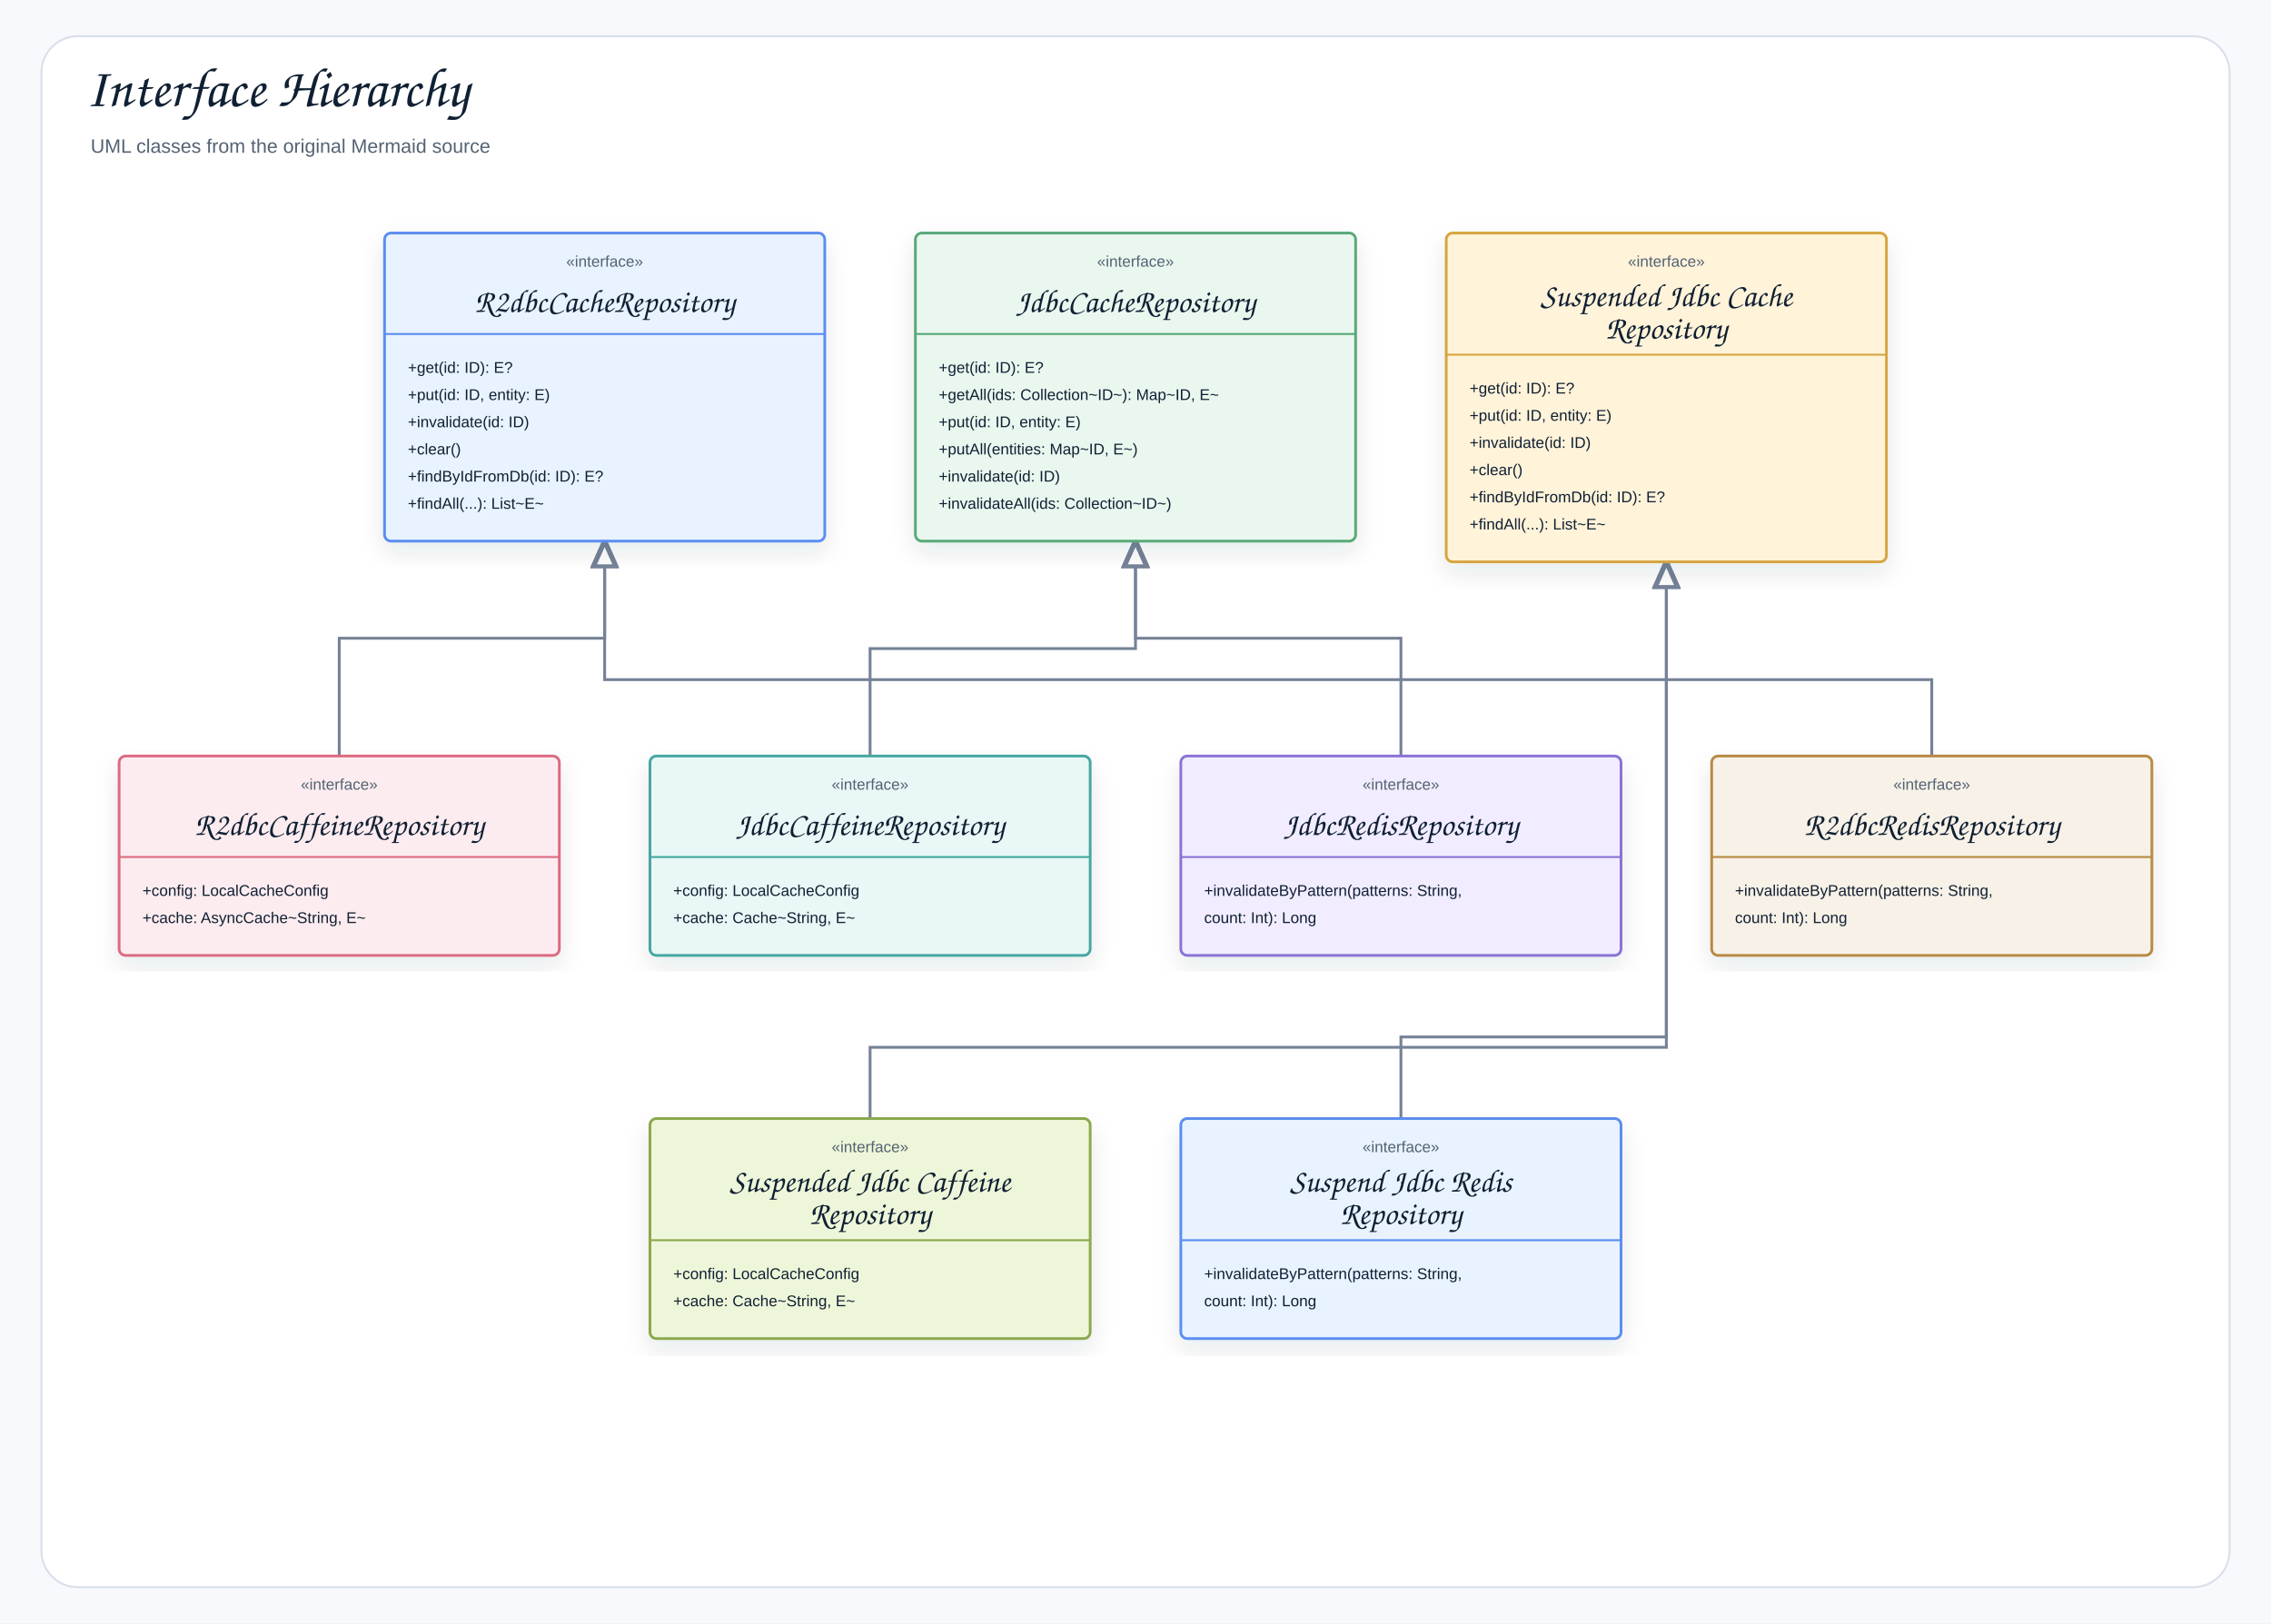
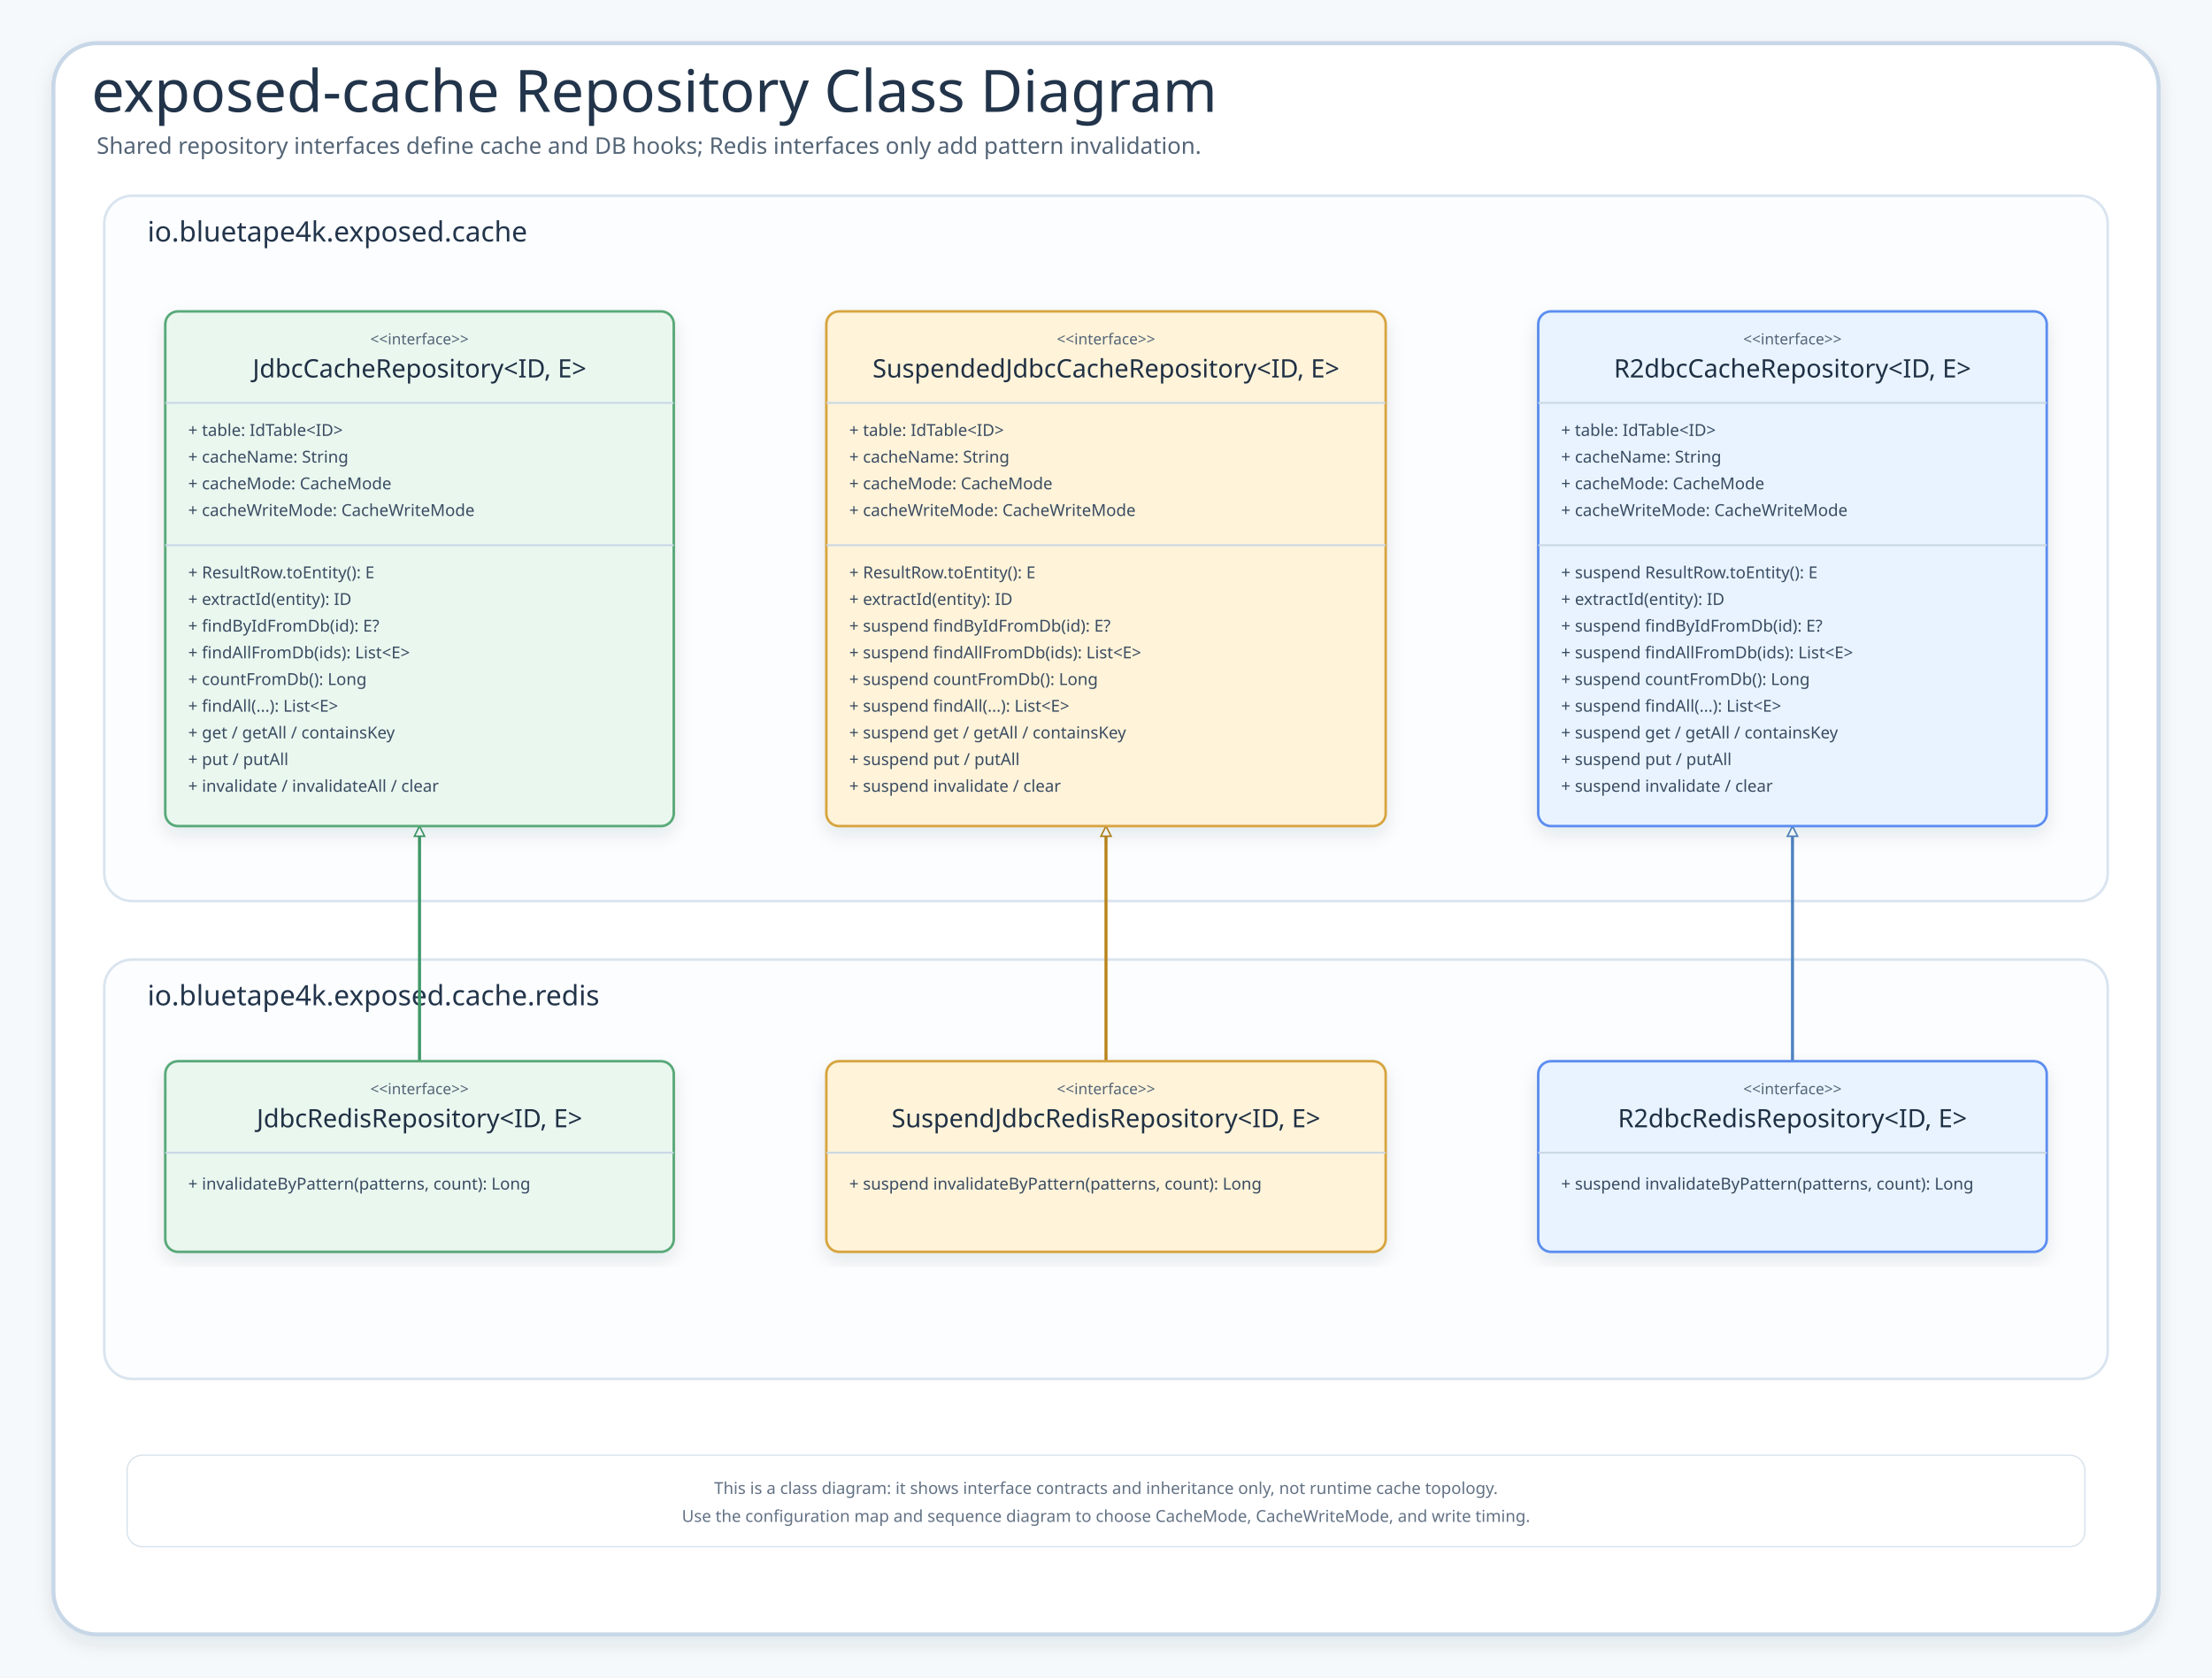
- <svg xmlns="http://www.w3.org/2000/svg" width="1754" height="1254" viewBox="0 0 1754 1254" role="img" aria-label="Interface Hierarchy">
+ <svg xmlns="http://www.w3.org/2000/svg" width="1740" height="1320" viewBox="0 0 1740 1320" role="img" aria-labelledby="title desc">
  <defs>
    <filter id="shadow" x="-8%" y="-8%" width="116%" height="116%">
-       <feDropShadow dx="0" dy="8" stdDeviation="9" flood-color="#1f2937" flood-opacity="0.10" />
+       <feDropShadow dx="0" dy="6" stdDeviation="7" flood-color="#203040" flood-opacity="0.10" />
    </filter>
-     <marker id="openArrow" markerWidth="10" markerHeight="8" refX="8.5" refY="4" orient="auto" markerUnits="strokeWidth">
-       <path d="M 1 1 L 8.5 4 L 1 7" fill="none" stroke="#758297" stroke-width="1.7" stroke-linecap="round" stroke-linejoin="round" />
-     </marker>
-     <marker id="inherit" markerWidth="11" markerHeight="10" refX="9.5" refY="5" orient="auto" markerUnits="strokeWidth">
-       <path d="M 0.5 1 L 9.5 5 L 0.5 9 Z" fill="#ffffff" stroke="#758297" stroke-width="1.7" />
+     <marker id="generalizationArrow" viewBox="0 0 10 10" markerWidth="10" markerHeight="10" refX="9" refY="5" orient="auto" markerUnits="userSpaceOnUse">
+       <path d="M 1 1 L 9 5 L 1 9 Z" fill="#FFFFFF" stroke="context-stroke" stroke-width="1.2" stroke-dasharray="none" />
    </marker>
    <style>
-     .canvas{fill:#f7f9fc}.frame{fill:#fff;stroke:#d8e0ea;stroke-width:1.5}
-     .title{font-family:"Architects Daughter","Comic Sans MS","Comic Sans",cursive;font-size:43px;font-weight:400;fill:#102033}
-     .subtitle{font-family:"Comic Sans MS","Comic Sans","Comic Neue",Arial,sans-serif;font-size:15px;font-weight:400;fill:#536273}
-     .label{font-family:"Architects Daughter","Comic Sans MS","Comic Sans",cursive;font-size:25px;font-weight:400;fill:#102033}
-     .smallLabel{font-family:"Architects Daughter","Comic Sans MS","Comic Sans",cursive;font-size:21px;font-weight:400;fill:#102033}
-     .mono{font-family:"Comic Sans MS","Comic Sans","Comic Neue",Arial,sans-serif;font-size:12px;font-weight:400;fill:#102033}
-     .small{font-family:"Comic Sans MS","Comic Sans","Comic Neue",Arial,sans-serif;font-size:12px;font-weight:400;fill:#536273}
-     .strong{font-family:"Comic Sans MS","Comic Sans","Comic Neue",Arial,sans-serif;font-size:13px;font-weight:400;fill:#102033}
-     .card{stroke-width:2.1;filter:url(#shadow)}.compartment{stroke-width:1.5;fill:none}
-     .line{stroke:#758297;stroke-width:2.1;fill:none;marker-end:url(#openArrow)}
-     .plainLine{stroke:#758297;stroke-width:2.1;fill:none}
-     .dashed{stroke:#758297;stroke-width:2.1;stroke-dasharray:7 6;fill:none;marker-end:url(#openArrow)}
-     .inheritLine{stroke:#758297;stroke-width:2.2;fill:none;marker-end:url(#inherit)}
-     .implLine{stroke:#758297;stroke-width:2.2;stroke-dasharray:8 7;fill:none;marker-end:url(#inherit)}
-   </style>
+       .canvas{fill:#F6F9FC}
+       .frame{fill:#FFFFFF;stroke:#C7D7E7;stroke-width:3.2;filter:url(#shadow)}
+       .pkg{fill:#FBFDFF;stroke:#D9E4EF;stroke-width:2}
+       .title{font-family:"Architects Daughter";font-size:46px;fill:#22344A;font-weight:400}
+       .subtitle{font-family:"Comic Mono";font-size:18px;fill:#536476;font-weight:400}
+       .pkg-title{font-family:"Architects Daughter";font-size:22px;fill:#22344A;font-weight:400}
+       .uml{filter:url(#shadow);stroke-width:2}
+       .uml-title{font-family:"Architects Daughter";font-size:20px;fill:#1F3044;font-weight:400}
+       .stereo{font-family:"Comic Mono";font-size:12px;fill:#536476;font-weight:400}
+       .member{font-family:"Comic Mono";font-size:13px;fill:#394B61;font-weight:400}
+       .small{font-family:"Comic Mono";font-size:13px;fill:#627184;font-weight:400}
+       .divider{stroke:#C8D6E4;stroke-width:1.4}
+       .generalization{fill:none;stroke-width:2.4;marker-end:url(#generalizationArrow);stroke-linecap:round;stroke-linejoin:round}
+       .note{fill:#FFFFFF;stroke:#D7E2EC;stroke-width:1}
+     </style>
  </defs>
-   <rect class="canvas" width="1754" height="1254" />
-   <rect class="frame" x="32" y="28" width="1690" height="1198" rx="28" />
-   <text class="title" x="66" y="82">Interface Hierarchy</text>
-   <text class="subtitle" x="70" y="118">UML classes from the original Mermaid source</text>
-   <path class="inheritLine" d="M262 584 L262 493 L467 493 L467 418" />
-   <path class="inheritLine" d="M1492 584 L1492 525 L467 525 L467 418" />
-   <path class="inheritLine" d="M672 864 L672 809 L1287 809 L1287 434" />
-   <path class="inheritLine" d="M1082 864 L1082 801 L1287 801 L1287 434" />
-   <path class="inheritLine" d="M672 584 L672 501 L877 501 L877 418" />
-   <path class="inheritLine" d="M1082 584 L1082 493 L877 493 L877 418" />
-   <g transform="translate(297,180)">
-     <rect class="card" x="0" y="0" width="340" height="238" rx="5" fill="#E8F3FF" stroke="#5B8DEF" />
-     <line class="compartment" x1="0" y1="78" x2="340" y2="78" stroke="#5B8DEF" />
-     <text class="small" x="170" y="26" text-anchor="middle">«interface»</text>
-     <text class="label" x="170" y="61" text-anchor="middle">R2dbcCacheRepository</text>
-     <text class="mono" x="18" y="108">+get(id: ID): E?</text>
-     <text class="mono" x="18" y="129">+put(id: ID, entity: E)</text>
-     <text class="mono" x="18" y="150">+invalidate(id: ID)</text>
-     <text class="mono" x="18" y="171">+clear()</text>
-     <text class="mono" x="18" y="192">+findByIdFromDb(id: ID): E?</text>
-     <text class="mono" x="18" y="213">+findAll(...): List~E~</text>
+   <rect class="canvas" width="1740" height="1320" />
+   <rect class="frame" x="42" y="34" width="1656" height="1252" rx="34" />
+   <text class="title" x="72" y="88">exposed-cache Repository Class Diagram</text>
+   <text class="subtitle" x="76" y="121">Shared repository interfaces define cache and DB hooks; Redis interfaces only add pattern invalidation.</text>
+   <rect class="pkg" x="82" y="154" width="1576" height="555" rx="22" />
+   <text class="pkg-title" x="116" y="190">io.bluetape4k.exposed.cache</text>
+   <rect class="pkg" x="82" y="755" width="1576" height="330" rx="22" />
+   <text class="pkg-title" x="116" y="791">io.bluetape4k.exposed.cache.redis</text>
+   <path id="route-jdbc-redis-jdbc" data-edge="jdbc-redis-&gt;jdbc" class="generalization" d="M 330 835 L 330 650" stroke="#3E9868" />
+   <path id="route-suspend-redis-suspended-jdbc" data-edge="suspend-redis-&gt;suspended-jdbc" class="generalization" d="M 870 835 L 870 650" stroke="#B9851B" />
+   <path id="route-r2dbc-redis-r2dbc" data-edge="r2dbc-redis-&gt;r2dbc" class="generalization" d="M 1410 835 L 1410 650" stroke="#4F83BF" />
+   <g id="node-jdbc" data-node="jdbc" transform="translate(130,245)">
+     <rect class="uml" x="0" y="0" width="400" height="405" rx="10" fill="#EAF7EF" stroke="#58A978" />
+     <text class="stereo" x="200" y="26" text-anchor="middle">&lt;&lt;interface&gt;&gt;</text>
+     <text class="uml-title" x="200" y="52" text-anchor="middle">JdbcCacheRepository&lt;ID, E&gt;</text>
+     <line class="divider" x1="0" y1="72" x2="400" y2="72" />
+     <text class="member" x="18" y="98">+ table: IdTable&lt;ID&gt;</text>
+     <text class="member" x="18" y="119">+ cacheName: String</text>
+     <text class="member" x="18" y="140">+ cacheMode: CacheMode</text>
+     <text class="member" x="18" y="161">+ cacheWriteMode: CacheWriteMode</text>
+     <line class="divider" x1="0" y1="184" x2="400" y2="184" />
+     <text class="member" x="18" y="210">+ ResultRow.toEntity(): E</text>
+     <text class="member" x="18" y="231">+ extractId(entity): ID</text>
+     <text class="member" x="18" y="252">+ findByIdFromDb(id): E?</text>
+     <text class="member" x="18" y="273">+ findAllFromDb(ids): List&lt;E&gt;</text>
+     <text class="member" x="18" y="294">+ countFromDb(): Long</text>
+     <text class="member" x="18" y="315">+ findAll(...): List&lt;E&gt;</text>
+     <text class="member" x="18" y="336">+ get / getAll / containsKey</text>
+     <text class="member" x="18" y="357">+ put / putAll</text>
+     <text class="member" x="18" y="378">+ invalidate / invalidateAll / clear</text>
  </g>
-   <g transform="translate(707,180)">
-     <rect class="card" x="0" y="0" width="340" height="238" rx="5" fill="#EAF7EF" stroke="#58A978" />
-     <line class="compartment" x1="0" y1="78" x2="340" y2="78" stroke="#58A978" />
-     <text class="small" x="170" y="26" text-anchor="middle">«interface»</text>
-     <text class="label" x="170" y="61" text-anchor="middle">JdbcCacheRepository</text>
-     <text class="mono" x="18" y="108">+get(id: ID): E?</text>
-     <text class="mono" x="18" y="129">+getAll(ids: Collection~ID~): Map~ID, E~</text>
-     <text class="mono" x="18" y="150">+put(id: ID, entity: E)</text>
-     <text class="mono" x="18" y="171">+putAll(entities: Map~ID, E~)</text>
-     <text class="mono" x="18" y="192">+invalidate(id: ID)</text>
-     <text class="mono" x="18" y="213">+invalidateAll(ids: Collection~ID~)</text>
+   <g id="node-suspended-jdbc" data-node="suspended-jdbc" transform="translate(650,245)">
+     <rect class="uml" x="0" y="0" width="440" height="405" rx="10" fill="#FFF3D9" stroke="#D6A441" />
+     <text class="stereo" x="220" y="26" text-anchor="middle">&lt;&lt;interface&gt;&gt;</text>
+     <text class="uml-title" x="220" y="52" text-anchor="middle">SuspendedJdbcCacheRepository&lt;ID, E&gt;</text>
+     <line class="divider" x1="0" y1="72" x2="440" y2="72" />
+     <text class="member" x="18" y="98">+ table: IdTable&lt;ID&gt;</text>
+     <text class="member" x="18" y="119">+ cacheName: String</text>
+     <text class="member" x="18" y="140">+ cacheMode: CacheMode</text>
+     <text class="member" x="18" y="161">+ cacheWriteMode: CacheWriteMode</text>
+     <line class="divider" x1="0" y1="184" x2="440" y2="184" />
+     <text class="member" x="18" y="210">+ ResultRow.toEntity(): E</text>
+     <text class="member" x="18" y="231">+ extractId(entity): ID</text>
+     <text class="member" x="18" y="252">+ suspend findByIdFromDb(id): E?</text>
+     <text class="member" x="18" y="273">+ suspend findAllFromDb(ids): List&lt;E&gt;</text>
+     <text class="member" x="18" y="294">+ suspend countFromDb(): Long</text>
+     <text class="member" x="18" y="315">+ suspend findAll(...): List&lt;E&gt;</text>
+     <text class="member" x="18" y="336">+ suspend get / getAll / containsKey</text>
+     <text class="member" x="18" y="357">+ suspend put / putAll</text>
+     <text class="member" x="18" y="378">+ suspend invalidate / clear</text>
  </g>
-   <g transform="translate(1117,180)">
-     <rect class="card" x="0" y="0" width="340" height="254" rx="5" fill="#FFF3D9" stroke="#D6A441" />
-     <line class="compartment" x1="0" y1="94" x2="340" y2="94" stroke="#D6A441" />
-     <text class="small" x="170" y="26" text-anchor="middle">«interface»</text>
-     <text class="label" x="170" y="56.5" text-anchor="middle">Suspended Jdbc Cache</text>
-     <text class="label" x="170" y="81.5" text-anchor="middle">Repository</text>
-     <text class="mono" x="18" y="124">+get(id: ID): E?</text>
-     <text class="mono" x="18" y="145">+put(id: ID, entity: E)</text>
-     <text class="mono" x="18" y="166">+invalidate(id: ID)</text>
-     <text class="mono" x="18" y="187">+clear()</text>
-     <text class="mono" x="18" y="208">+findByIdFromDb(id: ID): E?</text>
-     <text class="mono" x="18" y="229">+findAll(...): List~E~</text>
+   <g id="node-r2dbc" data-node="r2dbc" transform="translate(1210,245)">
+     <rect class="uml" x="0" y="0" width="400" height="405" rx="10" fill="#E8F3FF" stroke="#5B8DEF" />
+     <text class="stereo" x="200" y="26" text-anchor="middle">&lt;&lt;interface&gt;&gt;</text>
+     <text class="uml-title" x="200" y="52" text-anchor="middle">R2dbcCacheRepository&lt;ID, E&gt;</text>
+     <line class="divider" x1="0" y1="72" x2="400" y2="72" />
+     <text class="member" x="18" y="98">+ table: IdTable&lt;ID&gt;</text>
+     <text class="member" x="18" y="119">+ cacheName: String</text>
+     <text class="member" x="18" y="140">+ cacheMode: CacheMode</text>
+     <text class="member" x="18" y="161">+ cacheWriteMode: CacheWriteMode</text>
+     <line class="divider" x1="0" y1="184" x2="400" y2="184" />
+     <text class="member" x="18" y="210">+ suspend ResultRow.toEntity(): E</text>
+     <text class="member" x="18" y="231">+ extractId(entity): ID</text>
+     <text class="member" x="18" y="252">+ suspend findByIdFromDb(id): E?</text>
+     <text class="member" x="18" y="273">+ suspend findAllFromDb(ids): List&lt;E&gt;</text>
+     <text class="member" x="18" y="294">+ suspend countFromDb(): Long</text>
+     <text class="member" x="18" y="315">+ suspend findAll(...): List&lt;E&gt;</text>
+     <text class="member" x="18" y="336">+ suspend get / getAll / containsKey</text>
+     <text class="member" x="18" y="357">+ suspend put / putAll</text>
+     <text class="member" x="18" y="378">+ suspend invalidate / clear</text>
  </g>
-   <g transform="translate(92,584)">
-     <rect class="card" x="0" y="0" width="340" height="154" rx="5" fill="#FDECEF" stroke="#DC6B82" />
-     <line class="compartment" x1="0" y1="78" x2="340" y2="78" stroke="#DC6B82" />
-     <text class="small" x="170" y="26" text-anchor="middle">«interface»</text>
-     <text class="label" x="170" y="61" text-anchor="middle">R2dbcCaffeineRepository</text>
-     <text class="mono" x="18" y="108">+config: LocalCacheConfig</text>
-     <text class="mono" x="18" y="129">+cache: AsyncCache~String, E~</text>
+   <g id="node-jdbc-redis" data-node="jdbc-redis" transform="translate(130,835)">
+     <rect class="uml" x="0" y="0" width="400" height="150" rx="10" fill="#EAF7EF" stroke="#58A978" />
+     <text class="stereo" x="200" y="26" text-anchor="middle">&lt;&lt;interface&gt;&gt;</text>
+     <text class="uml-title" x="200" y="52" text-anchor="middle">JdbcRedisRepository&lt;ID, E&gt;</text>
+     <line class="divider" x1="0" y1="72" x2="400" y2="72" />
+     <text class="member" x="18" y="101">+ invalidateByPattern(patterns, count): Long</text>
  </g>
-   <g transform="translate(502,584)">
-     <rect class="card" x="0" y="0" width="340" height="154" rx="5" fill="#E9F7F6" stroke="#45A7A1" />
-     <line class="compartment" x1="0" y1="78" x2="340" y2="78" stroke="#45A7A1" />
-     <text class="small" x="170" y="26" text-anchor="middle">«interface»</text>
-     <text class="label" x="170" y="61" text-anchor="middle">JdbcCaffeineRepository</text>
-     <text class="mono" x="18" y="108">+config: LocalCacheConfig</text>
-     <text class="mono" x="18" y="129">+cache: Cache~String, E~</text>
+   <g id="node-suspend-redis" data-node="suspend-redis" transform="translate(650,835)">
+     <rect class="uml" x="0" y="0" width="440" height="150" rx="10" fill="#FFF3D9" stroke="#D6A441" />
+     <text class="stereo" x="220" y="26" text-anchor="middle">&lt;&lt;interface&gt;&gt;</text>
+     <text class="uml-title" x="220" y="52" text-anchor="middle">SuspendJdbcRedisRepository&lt;ID, E&gt;</text>
+     <line class="divider" x1="0" y1="72" x2="440" y2="72" />
+     <text class="member" x="18" y="101">+ suspend invalidateByPattern(patterns, count): Long</text>
  </g>
-   <g transform="translate(912,584)">
-     <rect class="card" x="0" y="0" width="340" height="154" rx="5" fill="#F1ECFF" stroke="#8A72D6" />
-     <line class="compartment" x1="0" y1="78" x2="340" y2="78" stroke="#8A72D6" />
-     <text class="small" x="170" y="26" text-anchor="middle">«interface»</text>
-     <text class="label" x="170" y="61" text-anchor="middle">JdbcRedisRepository</text>
-     <text class="mono" x="18" y="108">+invalidateByPattern(patterns: String,</text>
-     <text class="mono" x="18" y="129">count: Int): Long</text>
+   <g id="node-r2dbc-redis" data-node="r2dbc-redis" transform="translate(1210,835)">
+     <rect class="uml" x="0" y="0" width="400" height="150" rx="10" fill="#E8F3FF" stroke="#5B8DEF" />
+     <text class="stereo" x="200" y="26" text-anchor="middle">&lt;&lt;interface&gt;&gt;</text>
+     <text class="uml-title" x="200" y="52" text-anchor="middle">R2dbcRedisRepository&lt;ID, E&gt;</text>
+     <line class="divider" x1="0" y1="72" x2="400" y2="72" />
+     <text class="member" x="18" y="101">+ suspend invalidateByPattern(patterns, count): Long</text>
  </g>
-   <g transform="translate(1322,584)">
-     <rect class="card" x="0" y="0" width="340" height="154" rx="5" fill="#F7F1E7" stroke="#B88A44" />
-     <line class="compartment" x1="0" y1="78" x2="340" y2="78" stroke="#B88A44" />
-     <text class="small" x="170" y="26" text-anchor="middle">«interface»</text>
-     <text class="label" x="170" y="61" text-anchor="middle">R2dbcRedisRepository</text>
-     <text class="mono" x="18" y="108">+invalidateByPattern(patterns: String,</text>
-     <text class="mono" x="18" y="129">count: Int): Long</text>
-   </g>
-   <g transform="translate(502,864)">
-     <rect class="card" x="0" y="0" width="340" height="170" rx="5" fill="#EEF6D9" stroke="#8BA84D" />
-     <line class="compartment" x1="0" y1="94" x2="340" y2="94" stroke="#8BA84D" />
-     <text class="small" x="170" y="26" text-anchor="middle">«interface»</text>
-     <text class="label" x="170" y="56.5" text-anchor="middle">Suspended Jdbc Caffeine</text>
-     <text class="label" x="170" y="81.5" text-anchor="middle">Repository</text>
-     <text class="mono" x="18" y="124">+config: LocalCacheConfig</text>
-     <text class="mono" x="18" y="145">+cache: Cache~String, E~</text>
-   </g>
-   <g transform="translate(912,864)">
-     <rect class="card" x="0" y="0" width="340" height="170" rx="5" fill="#E8F3FF" stroke="#5B8DEF" />
-     <line class="compartment" x1="0" y1="94" x2="340" y2="94" stroke="#5B8DEF" />
-     <text class="small" x="170" y="26" text-anchor="middle">«interface»</text>
-     <text class="label" x="170" y="56.5" text-anchor="middle">Suspend Jdbc Redis</text>
-     <text class="label" x="170" y="81.5" text-anchor="middle">Repository</text>
-     <text class="mono" x="18" y="124">+invalidateByPattern(patterns: String,</text>
-     <text class="mono" x="18" y="145">count: Int): Long</text>
+   <g transform="translate(100,1145)" data-footer="reader-contract">
+     <rect class="note" x="0" y="0" width="1540" height="72" rx="12" />
+     <text class="small" x="770" y="26" text-anchor="middle" dominant-baseline="middle">This is a class diagram: it shows interface contracts and inheritance only, not runtime cache topology.</text>
+     <text class="small" x="770" y="48" text-anchor="middle" dominant-baseline="middle">Use the configuration map and sequence diagram to choose CacheMode, CacheWriteMode, and write timing.</text>
  </g>
</svg>
